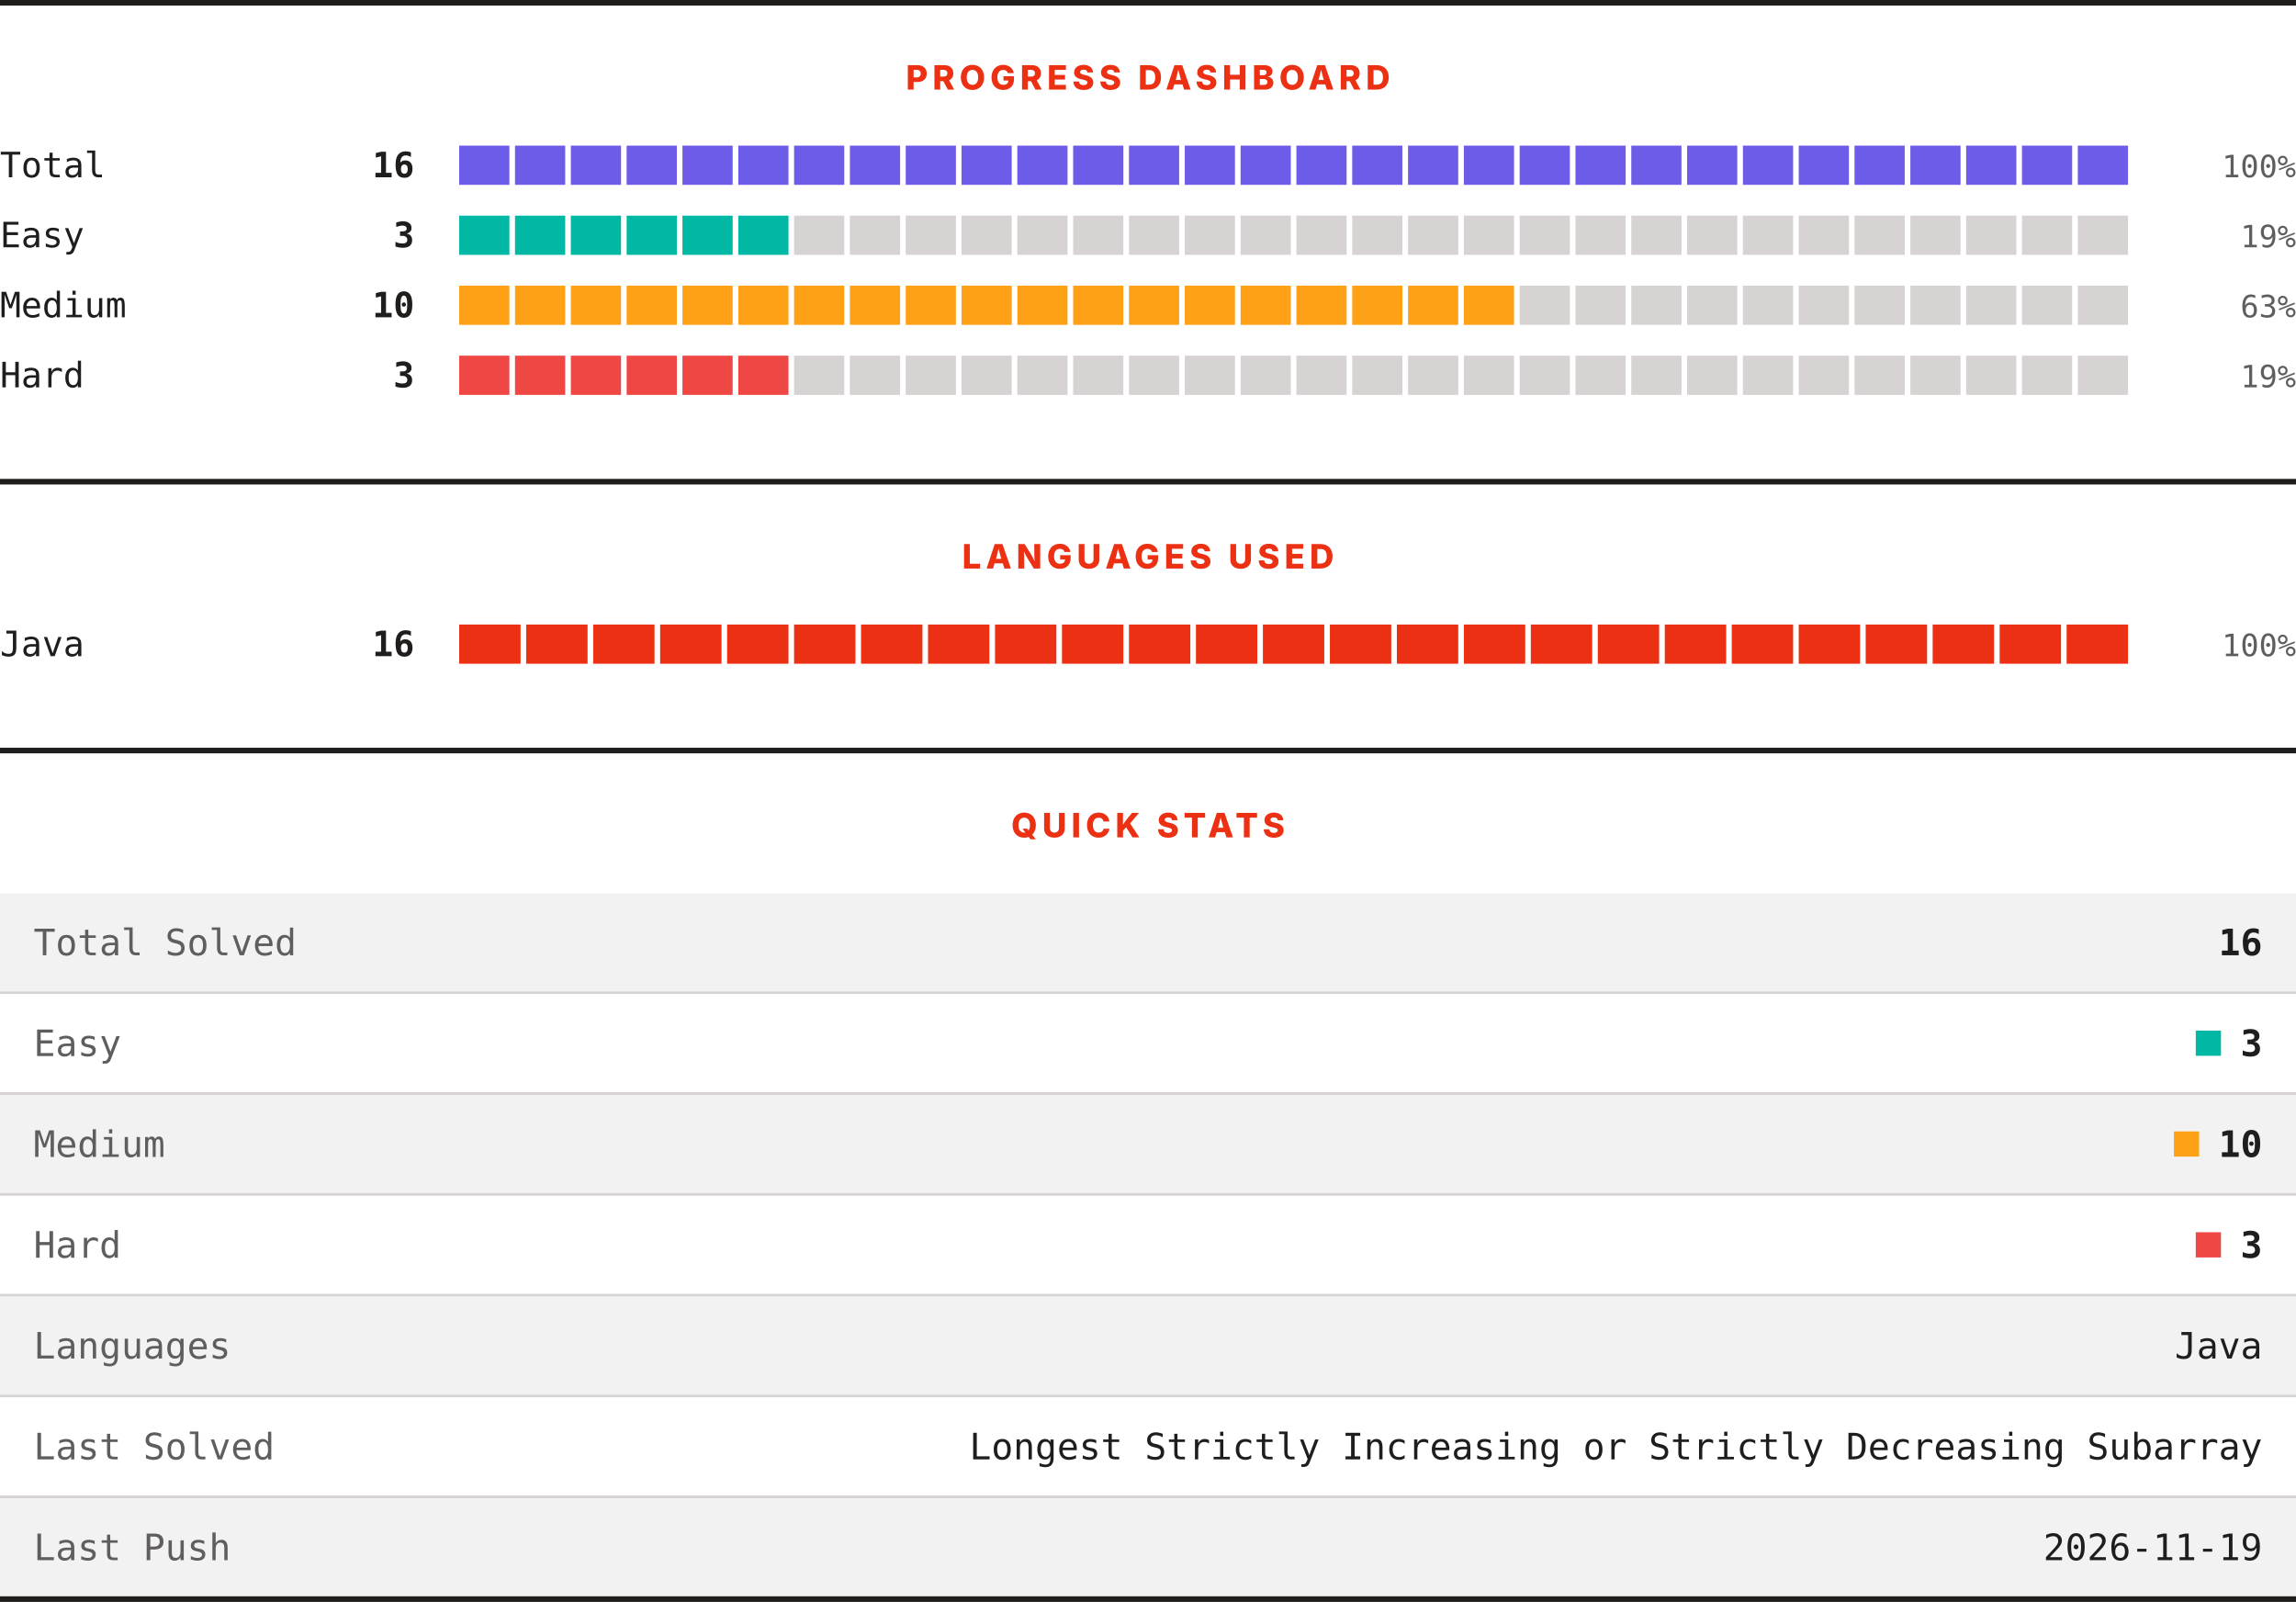
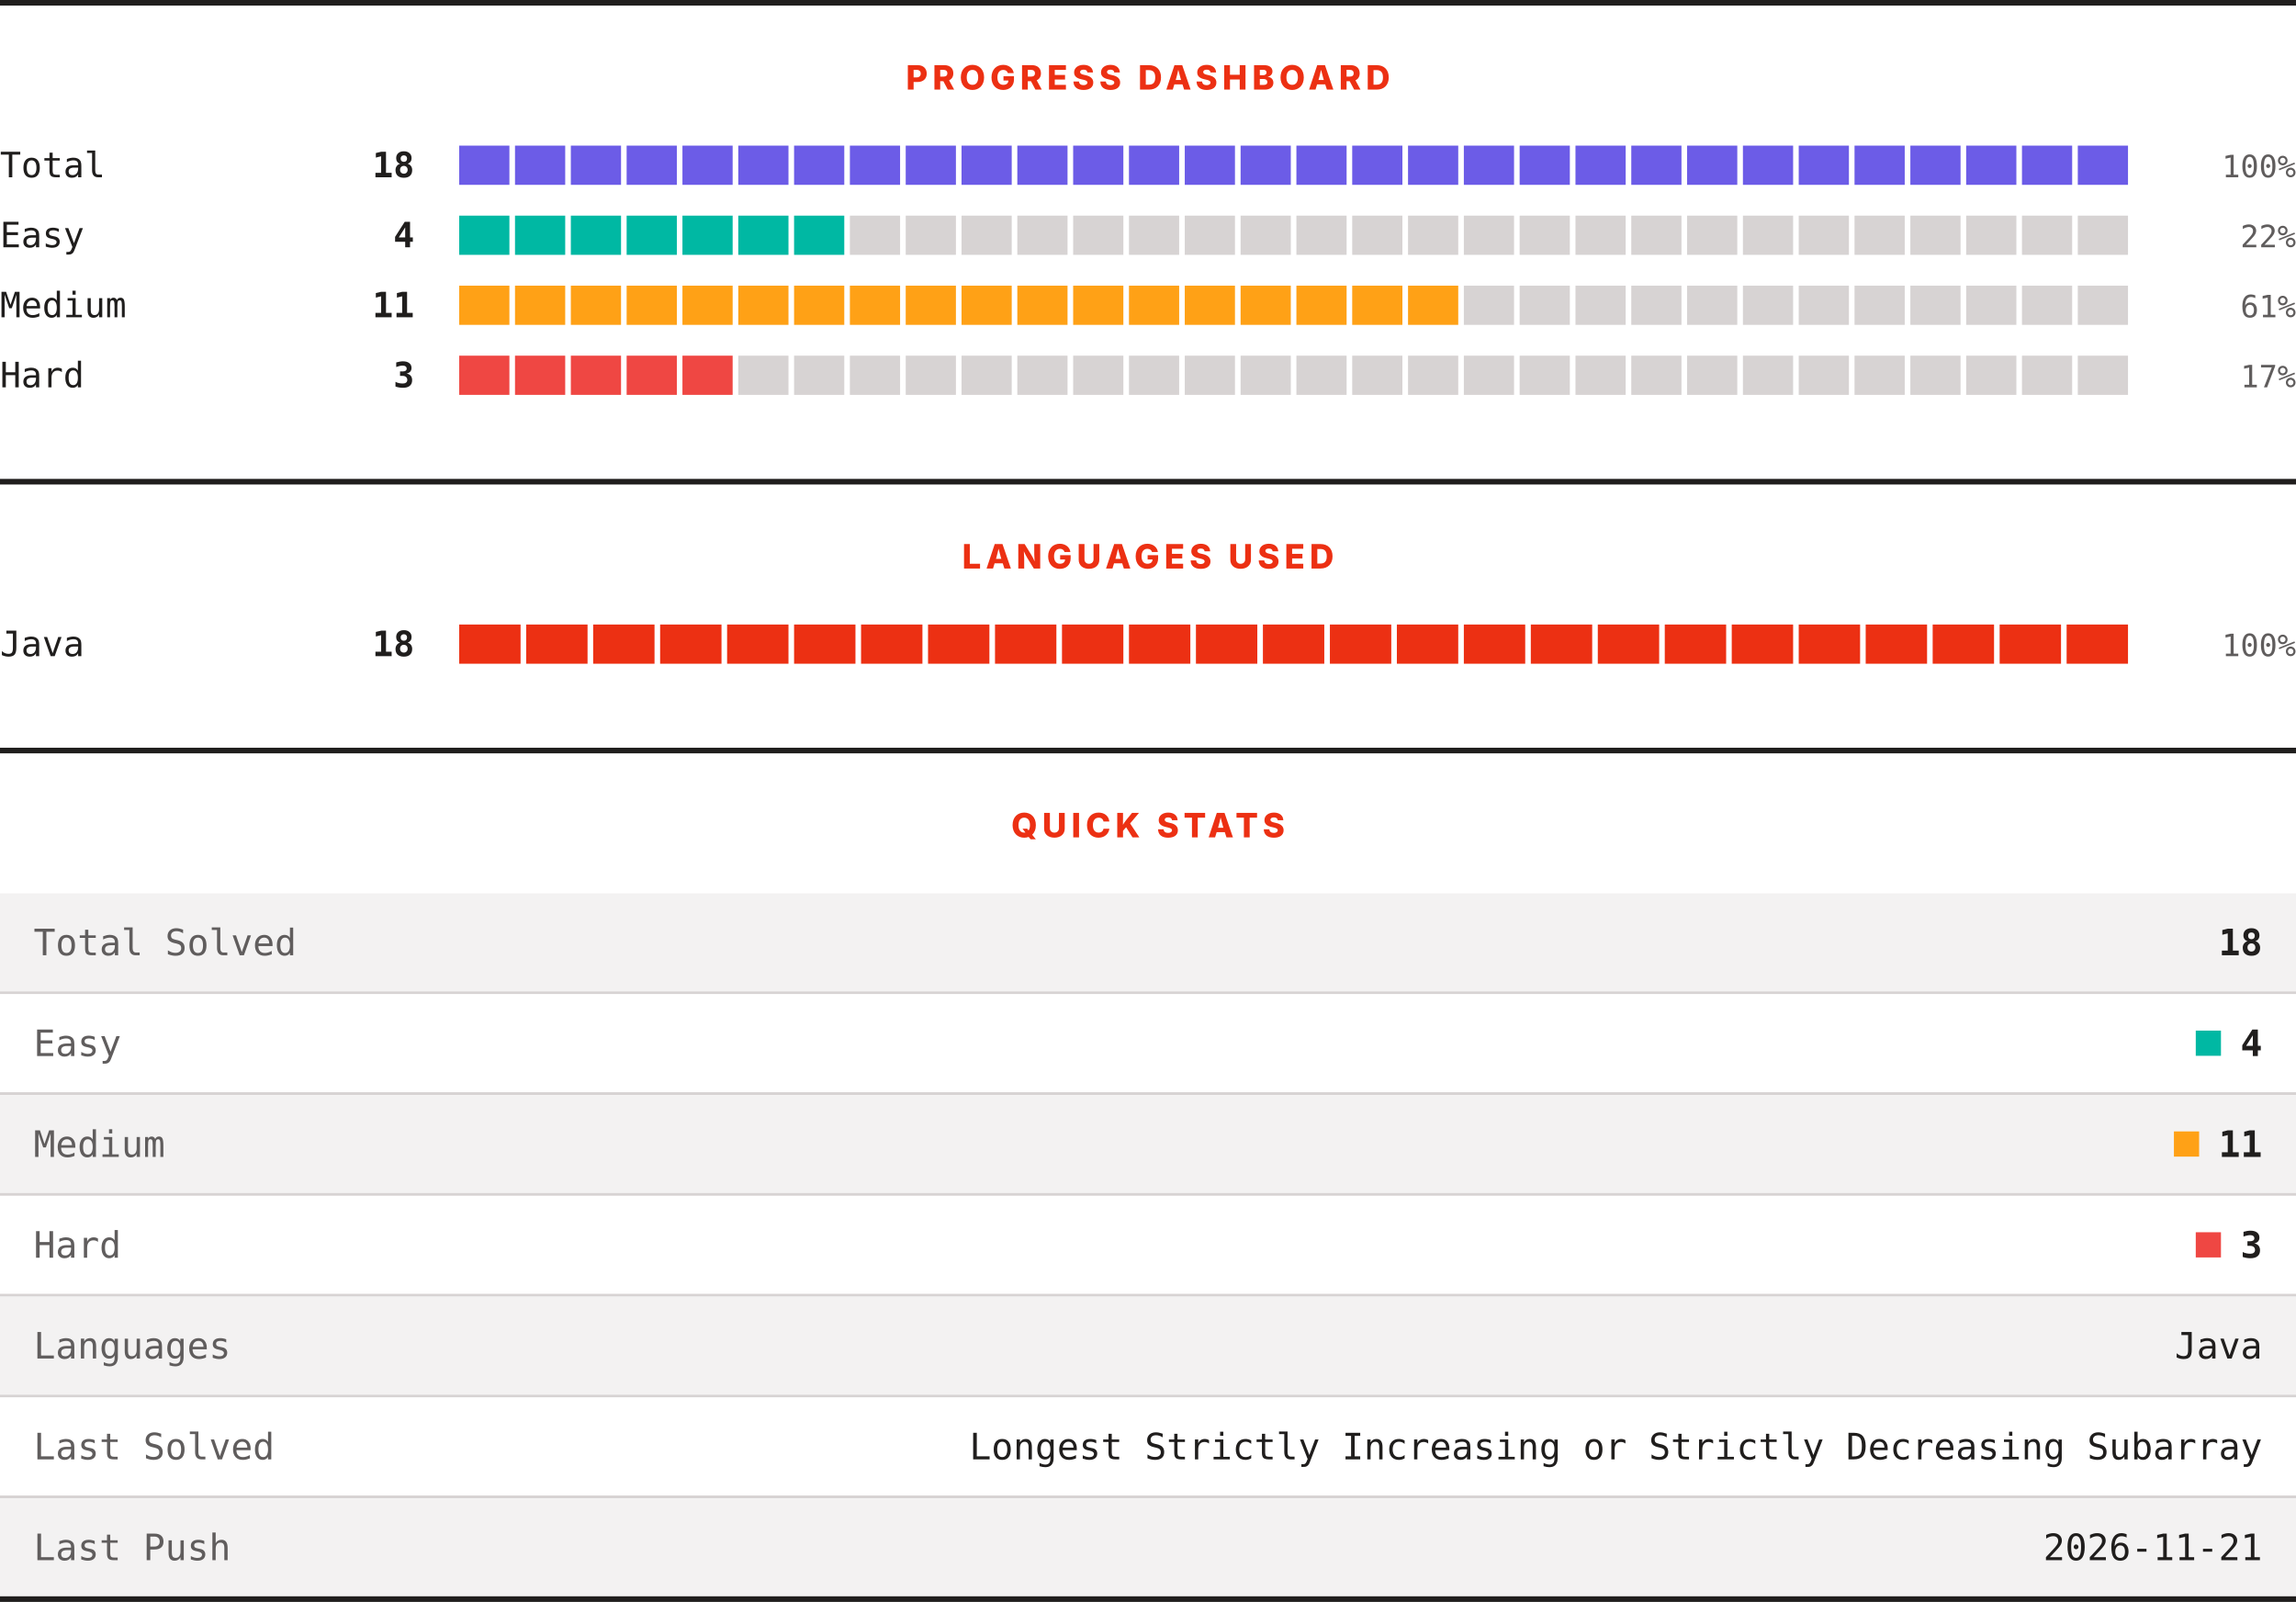
<svg xmlns="http://www.w3.org/2000/svg" width="820" height="572" viewBox="0 0 820 572" role="img" aria-label="LeetCode progress, languages and quick stats">
  <rect width="820" height="572" fill="#ffffff" />
  <rect x="0" y="0" width="820" height="2" fill="#201e1d" />
  <text x="410" y="32" text-anchor="middle" font-family="Archivo, system-ui, -apple-system, Segoe UI, sans-serif" font-size="12" font-weight="800" letter-spacing="1.68" fill="#ec3013">PROGRESS DASHBOARD</text>
  <text x="0" y="63.3" font-family="ui-monospace, SFMono-Regular, Menlo, Consolas, monospace" font-size="12.5" fill="#201e1d">Total</text>
-   <text x="148" y="63.3" text-anchor="end" font-family="ui-monospace, SFMono-Regular, Menlo, Consolas, monospace" font-size="12.5" font-weight="700" fill="#201e1d">16</text>
+   <text x="148" y="63.3" text-anchor="end" font-family="ui-monospace, SFMono-Regular, Menlo, Consolas, monospace" font-size="12.5" font-weight="700" fill="#201e1d">18</text>
  <rect x="164.00" y="52" width="17.93" height="14" fill="#6c5ce7" />
  <rect x="183.93" y="52" width="17.93" height="14" fill="#6c5ce7" />
  <rect x="203.87" y="52" width="17.93" height="14" fill="#6c5ce7" />
  <rect x="223.80" y="52" width="17.93" height="14" fill="#6c5ce7" />
  <rect x="243.73" y="52" width="17.93" height="14" fill="#6c5ce7" />
  <rect x="263.67" y="52" width="17.93" height="14" fill="#6c5ce7" />
  <rect x="283.60" y="52" width="17.93" height="14" fill="#6c5ce7" />
  <rect x="303.53" y="52" width="17.93" height="14" fill="#6c5ce7" />
  <rect x="323.47" y="52" width="17.93" height="14" fill="#6c5ce7" />
  <rect x="343.40" y="52" width="17.93" height="14" fill="#6c5ce7" />
  <rect x="363.33" y="52" width="17.93" height="14" fill="#6c5ce7" />
  <rect x="383.27" y="52" width="17.93" height="14" fill="#6c5ce7" />
  <rect x="403.20" y="52" width="17.93" height="14" fill="#6c5ce7" />
  <rect x="423.13" y="52" width="17.93" height="14" fill="#6c5ce7" />
  <rect x="443.07" y="52" width="17.93" height="14" fill="#6c5ce7" />
  <rect x="463.00" y="52" width="17.93" height="14" fill="#6c5ce7" />
  <rect x="482.93" y="52" width="17.93" height="14" fill="#6c5ce7" />
  <rect x="502.87" y="52" width="17.93" height="14" fill="#6c5ce7" />
  <rect x="522.80" y="52" width="17.93" height="14" fill="#6c5ce7" />
  <rect x="542.73" y="52" width="17.93" height="14" fill="#6c5ce7" />
  <rect x="562.67" y="52" width="17.93" height="14" fill="#6c5ce7" />
  <rect x="582.60" y="52" width="17.93" height="14" fill="#6c5ce7" />
  <rect x="602.53" y="52" width="17.93" height="14" fill="#6c5ce7" />
  <rect x="622.47" y="52" width="17.93" height="14" fill="#6c5ce7" />
  <rect x="642.40" y="52" width="17.93" height="14" fill="#6c5ce7" />
  <rect x="662.33" y="52" width="17.93" height="14" fill="#6c5ce7" />
  <rect x="682.27" y="52" width="17.93" height="14" fill="#6c5ce7" />
  <rect x="702.20" y="52" width="17.93" height="14" fill="#6c5ce7" />
  <rect x="722.13" y="52" width="17.93" height="14" fill="#6c5ce7" />
  <rect x="742.07" y="52" width="17.93" height="14" fill="#6c5ce7" />
  <text x="820" y="63.3" text-anchor="end" font-family="ui-monospace, SFMono-Regular, Menlo, Consolas, monospace" font-size="11" fill="#605d5d">100%</text>
  <text x="0" y="88.3" font-family="ui-monospace, SFMono-Regular, Menlo, Consolas, monospace" font-size="12.5" fill="#201e1d">Easy</text>
-   <text x="148" y="88.3" text-anchor="end" font-family="ui-monospace, SFMono-Regular, Menlo, Consolas, monospace" font-size="12.5" font-weight="700" fill="#201e1d">3</text>
+   <text x="148" y="88.3" text-anchor="end" font-family="ui-monospace, SFMono-Regular, Menlo, Consolas, monospace" font-size="12.5" font-weight="700" fill="#201e1d">4</text>
  <rect x="164.00" y="77" width="17.93" height="14" fill="#00b8a3" />
  <rect x="183.93" y="77" width="17.93" height="14" fill="#00b8a3" />
  <rect x="203.87" y="77" width="17.93" height="14" fill="#00b8a3" />
  <rect x="223.80" y="77" width="17.93" height="14" fill="#00b8a3" />
  <rect x="243.73" y="77" width="17.93" height="14" fill="#00b8a3" />
  <rect x="263.67" y="77" width="17.93" height="14" fill="#00b8a3" />
-   <rect x="283.60" y="77" width="17.93" height="14" fill="#d7d3d3" />
+   <rect x="283.60" y="77" width="17.93" height="14" fill="#00b8a3" />
  <rect x="303.53" y="77" width="17.93" height="14" fill="#d7d3d3" />
  <rect x="323.47" y="77" width="17.93" height="14" fill="#d7d3d3" />
  <rect x="343.40" y="77" width="17.93" height="14" fill="#d7d3d3" />
  <rect x="363.33" y="77" width="17.93" height="14" fill="#d7d3d3" />
  <rect x="383.27" y="77" width="17.93" height="14" fill="#d7d3d3" />
  <rect x="403.20" y="77" width="17.93" height="14" fill="#d7d3d3" />
  <rect x="423.13" y="77" width="17.93" height="14" fill="#d7d3d3" />
  <rect x="443.07" y="77" width="17.93" height="14" fill="#d7d3d3" />
  <rect x="463.00" y="77" width="17.93" height="14" fill="#d7d3d3" />
  <rect x="482.93" y="77" width="17.93" height="14" fill="#d7d3d3" />
  <rect x="502.87" y="77" width="17.93" height="14" fill="#d7d3d3" />
  <rect x="522.80" y="77" width="17.93" height="14" fill="#d7d3d3" />
  <rect x="542.73" y="77" width="17.93" height="14" fill="#d7d3d3" />
  <rect x="562.67" y="77" width="17.93" height="14" fill="#d7d3d3" />
  <rect x="582.60" y="77" width="17.93" height="14" fill="#d7d3d3" />
  <rect x="602.53" y="77" width="17.93" height="14" fill="#d7d3d3" />
  <rect x="622.47" y="77" width="17.93" height="14" fill="#d7d3d3" />
  <rect x="642.40" y="77" width="17.93" height="14" fill="#d7d3d3" />
  <rect x="662.33" y="77" width="17.93" height="14" fill="#d7d3d3" />
  <rect x="682.27" y="77" width="17.93" height="14" fill="#d7d3d3" />
  <rect x="702.20" y="77" width="17.93" height="14" fill="#d7d3d3" />
  <rect x="722.13" y="77" width="17.93" height="14" fill="#d7d3d3" />
  <rect x="742.07" y="77" width="17.93" height="14" fill="#d7d3d3" />
-   <text x="820" y="88.3" text-anchor="end" font-family="ui-monospace, SFMono-Regular, Menlo, Consolas, monospace" font-size="11" fill="#605d5d">19%</text>
+   <text x="820" y="88.3" text-anchor="end" font-family="ui-monospace, SFMono-Regular, Menlo, Consolas, monospace" font-size="11" fill="#605d5d">22%</text>
  <text x="0" y="113.3" font-family="ui-monospace, SFMono-Regular, Menlo, Consolas, monospace" font-size="12.5" fill="#201e1d">Medium</text>
-   <text x="148" y="113.3" text-anchor="end" font-family="ui-monospace, SFMono-Regular, Menlo, Consolas, monospace" font-size="12.5" font-weight="700" fill="#201e1d">10</text>
+   <text x="148" y="113.3" text-anchor="end" font-family="ui-monospace, SFMono-Regular, Menlo, Consolas, monospace" font-size="12.5" font-weight="700" fill="#201e1d">11</text>
  <rect x="164.00" y="102" width="17.93" height="14" fill="#ffa116" />
  <rect x="183.93" y="102" width="17.93" height="14" fill="#ffa116" />
  <rect x="203.87" y="102" width="17.93" height="14" fill="#ffa116" />
  <rect x="223.80" y="102" width="17.93" height="14" fill="#ffa116" />
  <rect x="243.73" y="102" width="17.93" height="14" fill="#ffa116" />
  <rect x="263.67" y="102" width="17.93" height="14" fill="#ffa116" />
  <rect x="283.60" y="102" width="17.93" height="14" fill="#ffa116" />
  <rect x="303.53" y="102" width="17.93" height="14" fill="#ffa116" />
  <rect x="323.47" y="102" width="17.93" height="14" fill="#ffa116" />
  <rect x="343.40" y="102" width="17.93" height="14" fill="#ffa116" />
  <rect x="363.33" y="102" width="17.93" height="14" fill="#ffa116" />
  <rect x="383.27" y="102" width="17.93" height="14" fill="#ffa116" />
  <rect x="403.20" y="102" width="17.93" height="14" fill="#ffa116" />
  <rect x="423.13" y="102" width="17.93" height="14" fill="#ffa116" />
  <rect x="443.07" y="102" width="17.93" height="14" fill="#ffa116" />
  <rect x="463.00" y="102" width="17.93" height="14" fill="#ffa116" />
  <rect x="482.93" y="102" width="17.93" height="14" fill="#ffa116" />
  <rect x="502.87" y="102" width="17.93" height="14" fill="#ffa116" />
-   <rect x="522.80" y="102" width="17.93" height="14" fill="#ffa116" />
+   <rect x="522.80" y="102" width="17.93" height="14" fill="#d7d3d3" />
  <rect x="542.73" y="102" width="17.93" height="14" fill="#d7d3d3" />
  <rect x="562.67" y="102" width="17.93" height="14" fill="#d7d3d3" />
  <rect x="582.60" y="102" width="17.93" height="14" fill="#d7d3d3" />
  <rect x="602.53" y="102" width="17.93" height="14" fill="#d7d3d3" />
  <rect x="622.47" y="102" width="17.93" height="14" fill="#d7d3d3" />
  <rect x="642.40" y="102" width="17.93" height="14" fill="#d7d3d3" />
  <rect x="662.33" y="102" width="17.93" height="14" fill="#d7d3d3" />
  <rect x="682.27" y="102" width="17.93" height="14" fill="#d7d3d3" />
  <rect x="702.20" y="102" width="17.93" height="14" fill="#d7d3d3" />
  <rect x="722.13" y="102" width="17.93" height="14" fill="#d7d3d3" />
  <rect x="742.07" y="102" width="17.93" height="14" fill="#d7d3d3" />
-   <text x="820" y="113.3" text-anchor="end" font-family="ui-monospace, SFMono-Regular, Menlo, Consolas, monospace" font-size="11" fill="#605d5d">63%</text>
+   <text x="820" y="113.3" text-anchor="end" font-family="ui-monospace, SFMono-Regular, Menlo, Consolas, monospace" font-size="11" fill="#605d5d">61%</text>
  <text x="0" y="138.3" font-family="ui-monospace, SFMono-Regular, Menlo, Consolas, monospace" font-size="12.5" fill="#201e1d">Hard</text>
  <text x="148" y="138.3" text-anchor="end" font-family="ui-monospace, SFMono-Regular, Menlo, Consolas, monospace" font-size="12.5" font-weight="700" fill="#201e1d">3</text>
  <rect x="164.00" y="127" width="17.93" height="14" fill="#ef4743" />
  <rect x="183.93" y="127" width="17.93" height="14" fill="#ef4743" />
  <rect x="203.87" y="127" width="17.93" height="14" fill="#ef4743" />
  <rect x="223.80" y="127" width="17.93" height="14" fill="#ef4743" />
  <rect x="243.73" y="127" width="17.93" height="14" fill="#ef4743" />
-   <rect x="263.67" y="127" width="17.93" height="14" fill="#ef4743" />
+   <rect x="263.67" y="127" width="17.93" height="14" fill="#d7d3d3" />
  <rect x="283.60" y="127" width="17.93" height="14" fill="#d7d3d3" />
  <rect x="303.53" y="127" width="17.93" height="14" fill="#d7d3d3" />
  <rect x="323.47" y="127" width="17.93" height="14" fill="#d7d3d3" />
  <rect x="343.40" y="127" width="17.93" height="14" fill="#d7d3d3" />
  <rect x="363.33" y="127" width="17.93" height="14" fill="#d7d3d3" />
  <rect x="383.27" y="127" width="17.93" height="14" fill="#d7d3d3" />
  <rect x="403.20" y="127" width="17.93" height="14" fill="#d7d3d3" />
  <rect x="423.13" y="127" width="17.93" height="14" fill="#d7d3d3" />
  <rect x="443.07" y="127" width="17.93" height="14" fill="#d7d3d3" />
  <rect x="463.00" y="127" width="17.93" height="14" fill="#d7d3d3" />
  <rect x="482.93" y="127" width="17.93" height="14" fill="#d7d3d3" />
  <rect x="502.87" y="127" width="17.93" height="14" fill="#d7d3d3" />
  <rect x="522.80" y="127" width="17.93" height="14" fill="#d7d3d3" />
  <rect x="542.73" y="127" width="17.93" height="14" fill="#d7d3d3" />
  <rect x="562.67" y="127" width="17.93" height="14" fill="#d7d3d3" />
  <rect x="582.60" y="127" width="17.93" height="14" fill="#d7d3d3" />
  <rect x="602.53" y="127" width="17.93" height="14" fill="#d7d3d3" />
  <rect x="622.47" y="127" width="17.93" height="14" fill="#d7d3d3" />
  <rect x="642.40" y="127" width="17.93" height="14" fill="#d7d3d3" />
  <rect x="662.33" y="127" width="17.93" height="14" fill="#d7d3d3" />
  <rect x="682.27" y="127" width="17.93" height="14" fill="#d7d3d3" />
  <rect x="702.20" y="127" width="17.93" height="14" fill="#d7d3d3" />
  <rect x="722.13" y="127" width="17.93" height="14" fill="#d7d3d3" />
  <rect x="742.07" y="127" width="17.93" height="14" fill="#d7d3d3" />
-   <text x="820" y="138.3" text-anchor="end" font-family="ui-monospace, SFMono-Regular, Menlo, Consolas, monospace" font-size="11" fill="#605d5d">19%</text>
+   <text x="820" y="138.3" text-anchor="end" font-family="ui-monospace, SFMono-Regular, Menlo, Consolas, monospace" font-size="11" fill="#605d5d">17%</text>
  <rect x="0" y="171" width="820" height="2" fill="#201e1d" />
  <text x="410" y="203" text-anchor="middle" font-family="Archivo, system-ui, -apple-system, Segoe UI, sans-serif" font-size="12" font-weight="800" letter-spacing="1.68" fill="#ec3013">LANGUAGES USED</text>
  <text x="0" y="234.3" font-family="ui-monospace, SFMono-Regular, Menlo, Consolas, monospace" font-size="12.5" fill="#201e1d">Java</text>
-   <text x="148" y="234.3" text-anchor="end" font-family="ui-monospace, SFMono-Regular, Menlo, Consolas, monospace" font-size="12.5" font-weight="700" fill="#201e1d">16</text>
+   <text x="148" y="234.3" text-anchor="end" font-family="ui-monospace, SFMono-Regular, Menlo, Consolas, monospace" font-size="12.5" font-weight="700" fill="#201e1d">18</text>
  <rect x="164.00" y="223" width="21.92" height="14" fill="#ec3013" />
  <rect x="187.92" y="223" width="21.92" height="14" fill="#ec3013" />
  <rect x="211.84" y="223" width="21.92" height="14" fill="#ec3013" />
  <rect x="235.76" y="223" width="21.92" height="14" fill="#ec3013" />
  <rect x="259.68" y="223" width="21.92" height="14" fill="#ec3013" />
  <rect x="283.60" y="223" width="21.92" height="14" fill="#ec3013" />
  <rect x="307.52" y="223" width="21.92" height="14" fill="#ec3013" />
  <rect x="331.44" y="223" width="21.92" height="14" fill="#ec3013" />
  <rect x="355.36" y="223" width="21.92" height="14" fill="#ec3013" />
  <rect x="379.28" y="223" width="21.92" height="14" fill="#ec3013" />
  <rect x="403.20" y="223" width="21.92" height="14" fill="#ec3013" />
  <rect x="427.12" y="223" width="21.92" height="14" fill="#ec3013" />
  <rect x="451.04" y="223" width="21.92" height="14" fill="#ec3013" />
  <rect x="474.96" y="223" width="21.92" height="14" fill="#ec3013" />
  <rect x="498.88" y="223" width="21.92" height="14" fill="#ec3013" />
  <rect x="522.80" y="223" width="21.92" height="14" fill="#ec3013" />
  <rect x="546.72" y="223" width="21.92" height="14" fill="#ec3013" />
  <rect x="570.64" y="223" width="21.92" height="14" fill="#ec3013" />
  <rect x="594.56" y="223" width="21.92" height="14" fill="#ec3013" />
  <rect x="618.48" y="223" width="21.92" height="14" fill="#ec3013" />
  <rect x="642.40" y="223" width="21.92" height="14" fill="#ec3013" />
  <rect x="666.32" y="223" width="21.92" height="14" fill="#ec3013" />
  <rect x="690.24" y="223" width="21.92" height="14" fill="#ec3013" />
  <rect x="714.16" y="223" width="21.92" height="14" fill="#ec3013" />
  <rect x="738.08" y="223" width="21.92" height="14" fill="#ec3013" />
  <text x="820" y="234.3" text-anchor="end" font-family="ui-monospace, SFMono-Regular, Menlo, Consolas, monospace" font-size="11" fill="#605d5d">100%</text>
  <rect x="0" y="267" width="820" height="2" fill="#201e1d" />
  <text x="410" y="299" text-anchor="middle" font-family="Archivo, system-ui, -apple-system, Segoe UI, sans-serif" font-size="12" font-weight="800" letter-spacing="1.68" fill="#ec3013">QUICK STATS</text>
  <rect x="0" y="319" width="820" height="35" fill="#f3f2f2" />
  <text x="12" y="341.1" font-family="ui-monospace, SFMono-Regular, Menlo, Consolas, monospace" font-size="13" fill="#605d5d">Total Solved</text>
-   <text x="808" y="341.1" text-anchor="end" font-family="ui-monospace, SFMono-Regular, Menlo, Consolas, monospace" font-size="13" font-weight="700" fill="#201e1d">16</text>
+   <text x="808" y="341.1" text-anchor="end" font-family="ui-monospace, SFMono-Regular, Menlo, Consolas, monospace" font-size="13" font-weight="700" fill="#201e1d">18</text>
  <rect x="0" y="354" width="820" height="1" fill="#d7d3d3" />
  <rect x="0" y="355" width="820" height="35" fill="#ffffff" />
  <text x="12" y="377.1" font-family="ui-monospace, SFMono-Regular, Menlo, Consolas, monospace" font-size="13" fill="#605d5d">Easy</text>
  <rect x="784.2" y="368" width="9" height="9" fill="#00b8a3" />
-   <text x="808" y="377.1" text-anchor="end" font-family="ui-monospace, SFMono-Regular, Menlo, Consolas, monospace" font-size="13" font-weight="700" fill="#201e1d">3</text>
+   <text x="808" y="377.1" text-anchor="end" font-family="ui-monospace, SFMono-Regular, Menlo, Consolas, monospace" font-size="13" font-weight="700" fill="#201e1d">4</text>
  <rect x="0" y="390" width="820" height="1" fill="#d7d3d3" />
  <rect x="0" y="391" width="820" height="35" fill="#f3f2f2" />
  <text x="12" y="413.1" font-family="ui-monospace, SFMono-Regular, Menlo, Consolas, monospace" font-size="13" fill="#605d5d">Medium</text>
  <rect x="776.4" y="404" width="9" height="9" fill="#ffa116" />
-   <text x="808" y="413.1" text-anchor="end" font-family="ui-monospace, SFMono-Regular, Menlo, Consolas, monospace" font-size="13" font-weight="700" fill="#201e1d">10</text>
+   <text x="808" y="413.1" text-anchor="end" font-family="ui-monospace, SFMono-Regular, Menlo, Consolas, monospace" font-size="13" font-weight="700" fill="#201e1d">11</text>
  <rect x="0" y="426" width="820" height="1" fill="#d7d3d3" />
  <rect x="0" y="427" width="820" height="35" fill="#ffffff" />
  <text x="12" y="449.1" font-family="ui-monospace, SFMono-Regular, Menlo, Consolas, monospace" font-size="13" fill="#605d5d">Hard</text>
  <rect x="784.2" y="440" width="9" height="9" fill="#ef4743" />
  <text x="808" y="449.1" text-anchor="end" font-family="ui-monospace, SFMono-Regular, Menlo, Consolas, monospace" font-size="13" font-weight="700" fill="#201e1d">3</text>
  <rect x="0" y="462" width="820" height="1" fill="#d7d3d3" />
  <rect x="0" y="463" width="820" height="35" fill="#f3f2f2" />
  <text x="12" y="485.1" font-family="ui-monospace, SFMono-Regular, Menlo, Consolas, monospace" font-size="13" fill="#605d5d">Languages</text>
  <text x="808" y="485.1" text-anchor="end" font-family="ui-monospace, SFMono-Regular, Menlo, Consolas, monospace" font-size="13" fill="#201e1d">Java</text>
  <rect x="0" y="498" width="820" height="1" fill="#d7d3d3" />
  <rect x="0" y="499" width="820" height="35" fill="#ffffff" />
  <text x="12" y="521.1" font-family="ui-monospace, SFMono-Regular, Menlo, Consolas, monospace" font-size="13" fill="#605d5d">Last Solved</text>
  <text x="808" y="521.1" text-anchor="end" font-family="ui-monospace, SFMono-Regular, Menlo, Consolas, monospace" font-size="13" fill="#201e1d">Longest Strictly Increasing or Strictly Decreasing Subarray</text>
  <rect x="0" y="534" width="820" height="1" fill="#d7d3d3" />
  <rect x="0" y="535" width="820" height="35" fill="#f3f2f2" />
  <text x="12" y="557.1" font-family="ui-monospace, SFMono-Regular, Menlo, Consolas, monospace" font-size="13" fill="#605d5d">Last Push</text>
-   <text x="808" y="557.1" text-anchor="end" font-family="ui-monospace, SFMono-Regular, Menlo, Consolas, monospace" font-size="13" fill="#201e1d">2026-11-19</text>
+   <text x="808" y="557.1" text-anchor="end" font-family="ui-monospace, SFMono-Regular, Menlo, Consolas, monospace" font-size="13" fill="#201e1d">2026-11-21</text>
  <rect x="0" y="570" width="820" height="2" fill="#201e1d" />
</svg>
